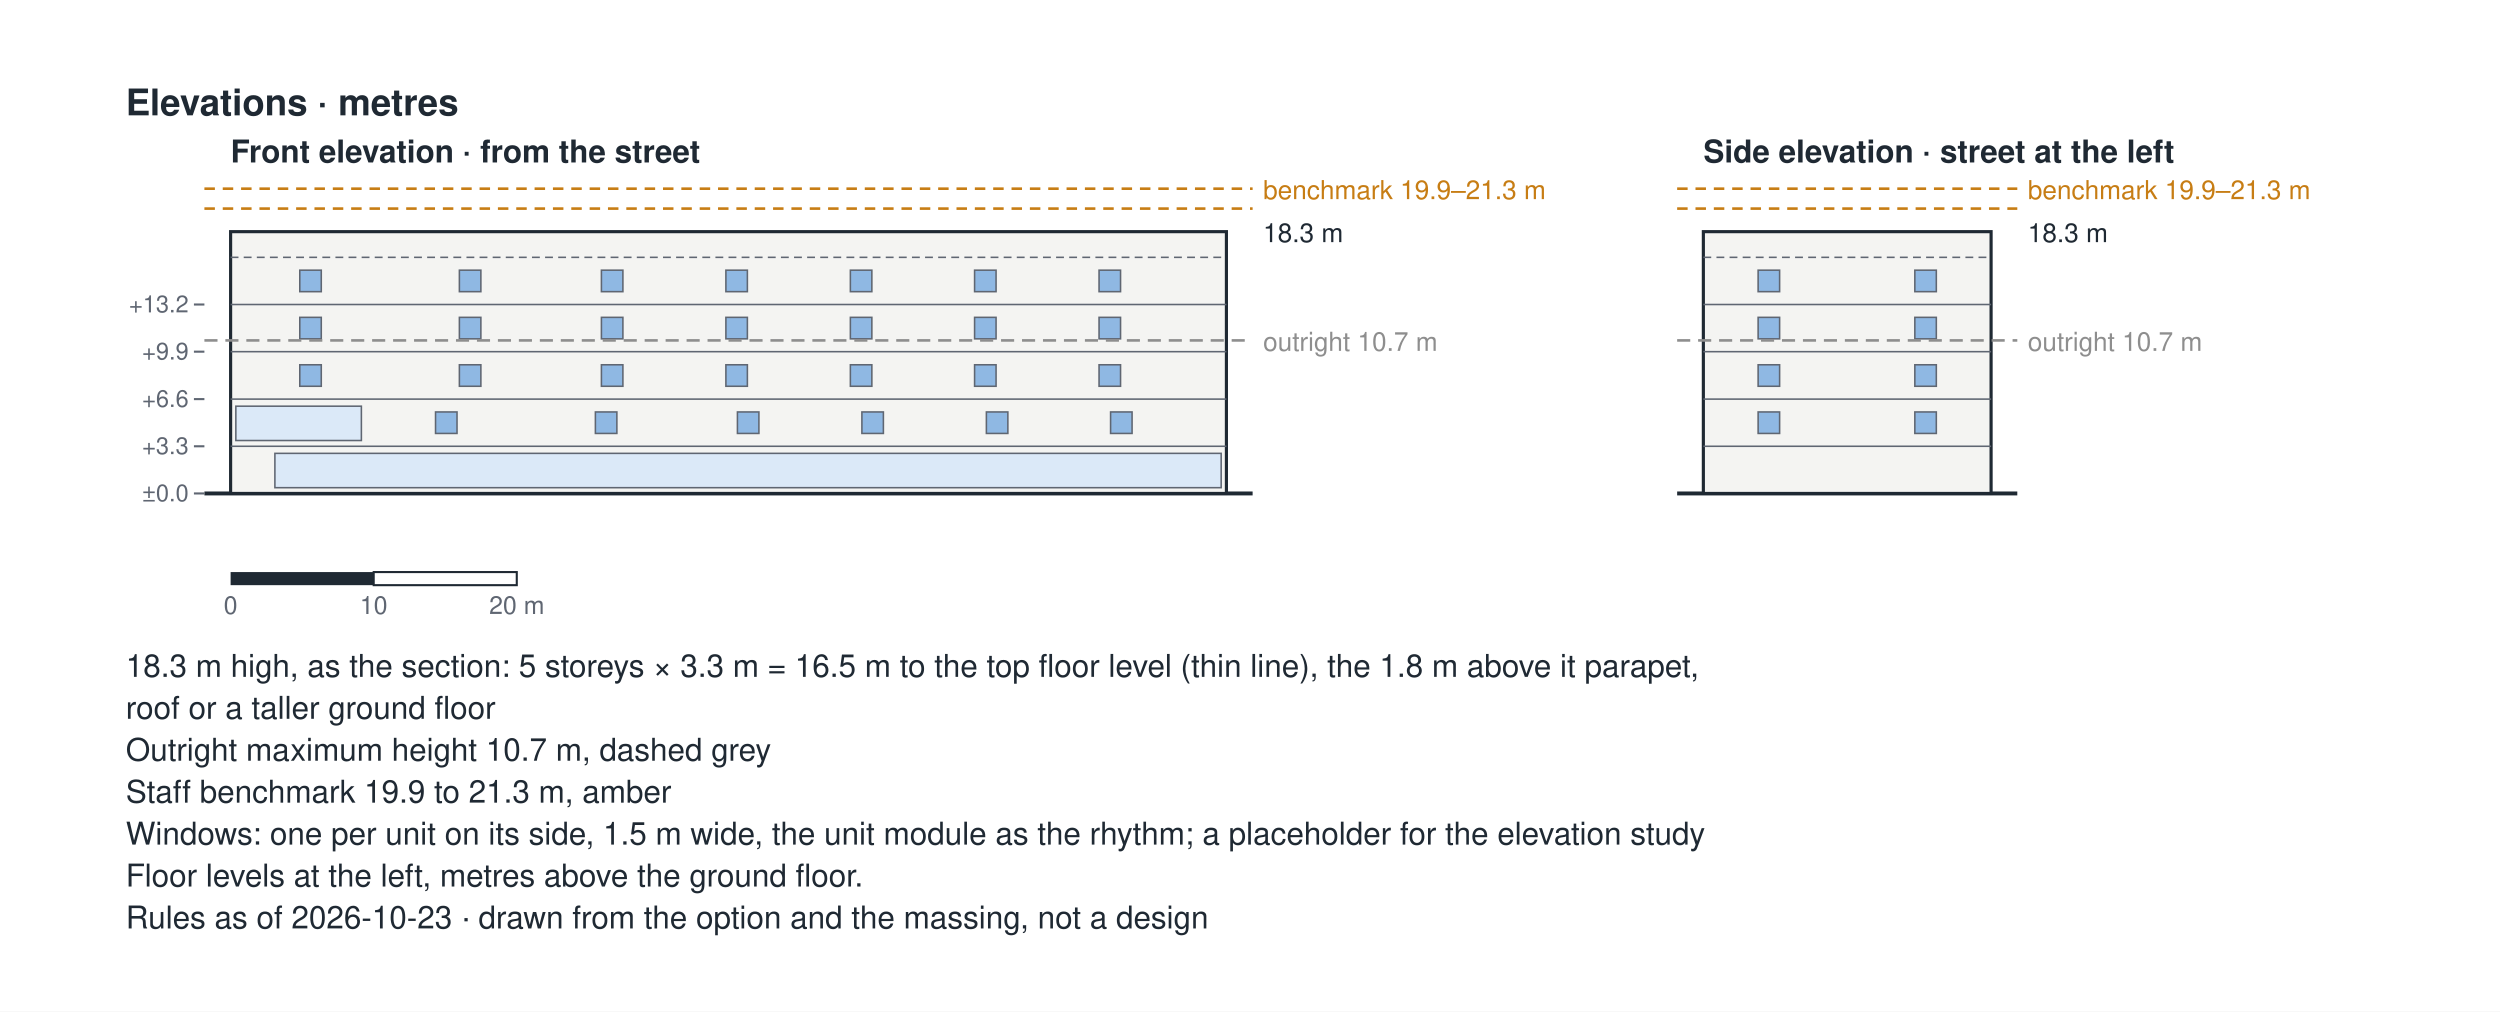
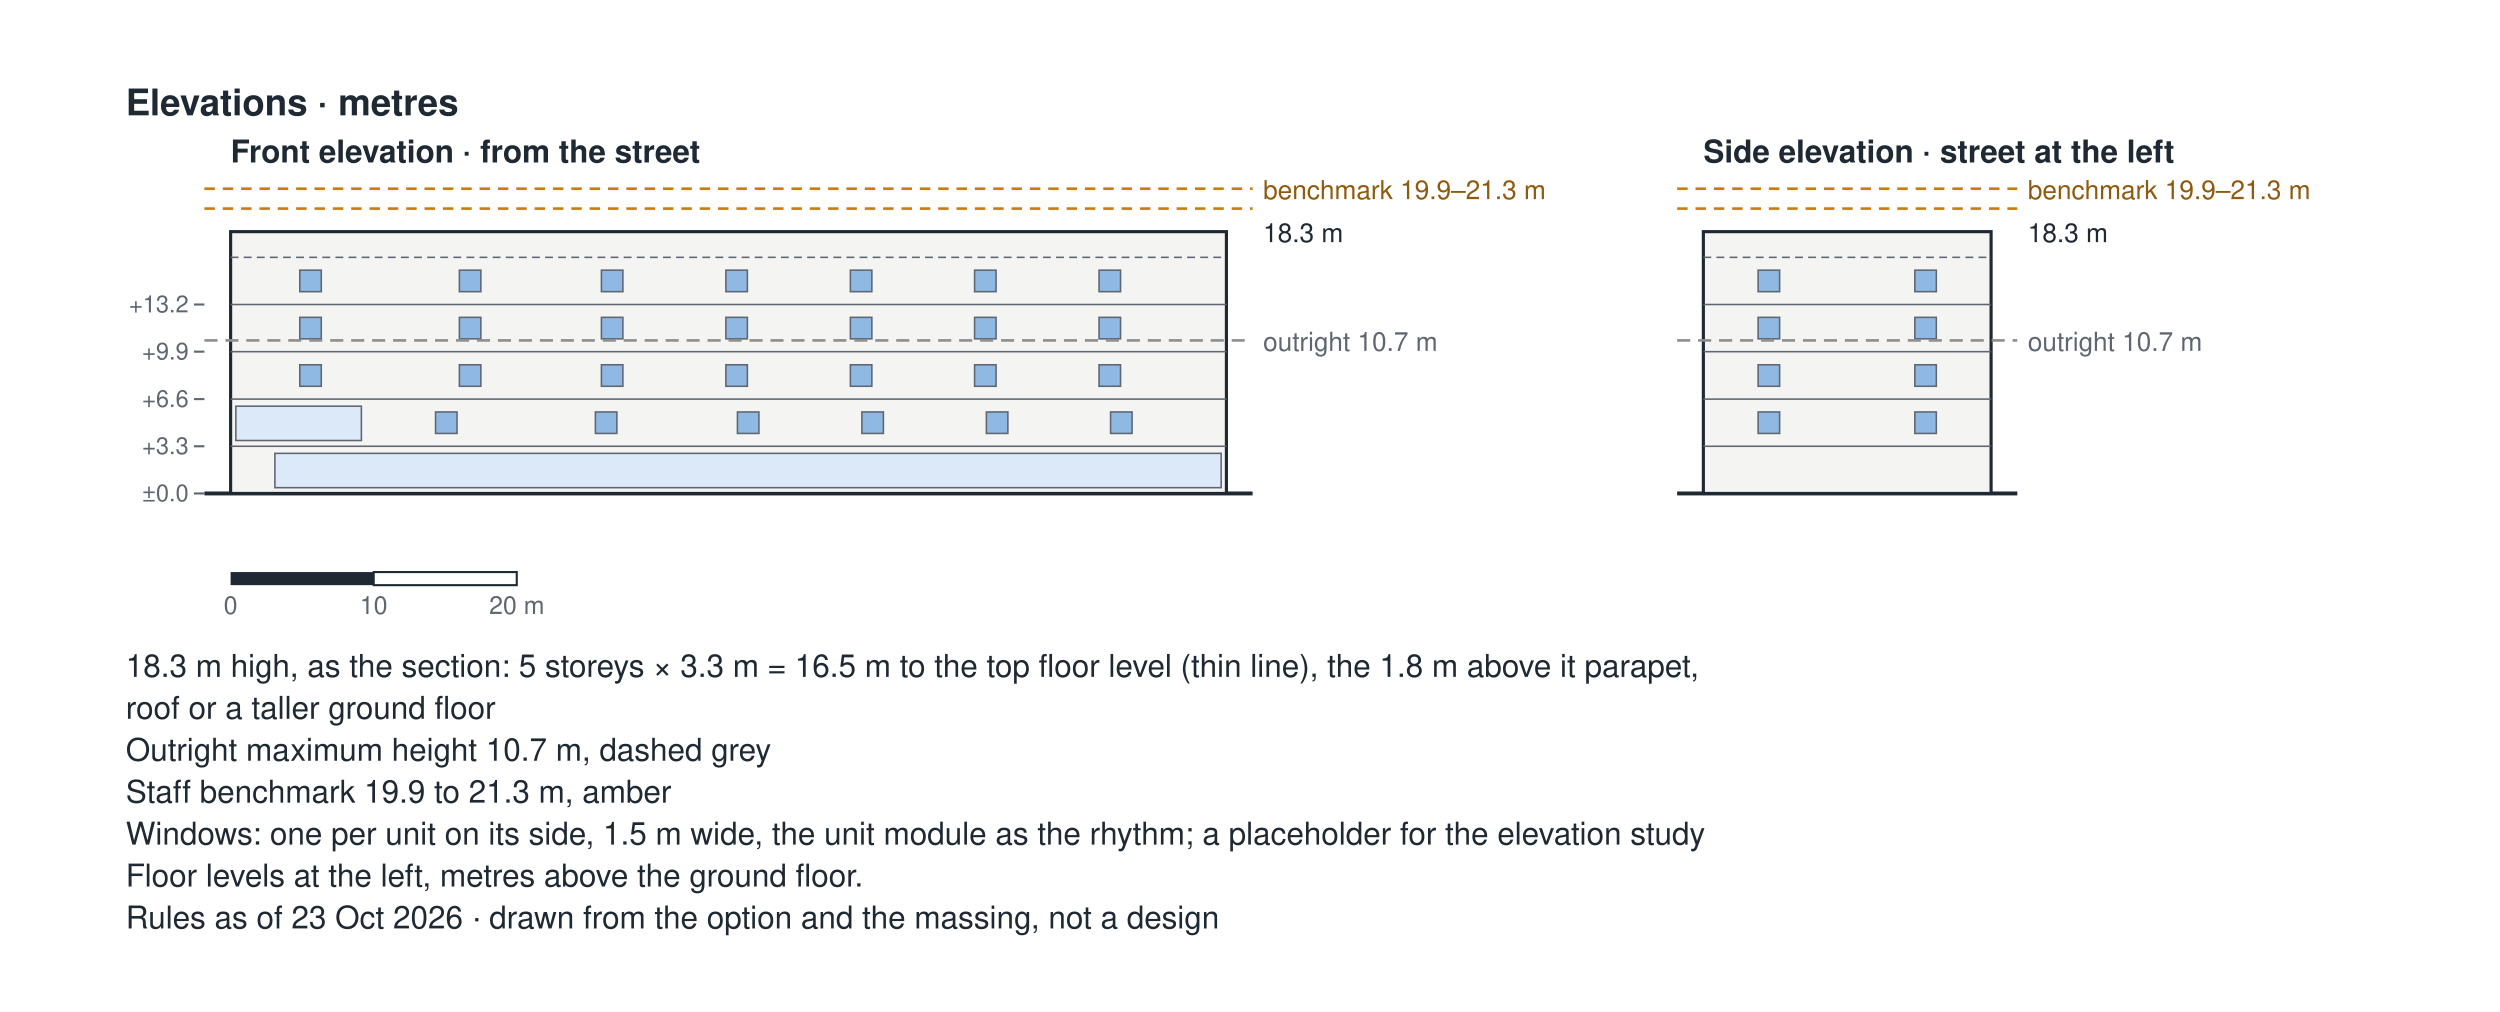
<svg xmlns="http://www.w3.org/2000/svg" width="954" height="386" viewBox="0 0 954 386" font-family="IBM Plex Sans, Helvetica, Arial, sans-serif" font-size="12" fill="#1f2933" role="img" aria-label="Preliminary elevations">
  <rect width="100%" height="100%" fill="#ffffff" />
  <text x="48" y="44" font-size="14" font-weight="600">Elevations · metres</text>
  <text x="88.0" y="62.0" font-size="12" font-weight="600">Front elevation · from the street</text>
  <line x1="78.0" y1="188.3" x2="478.0" y2="188.3" stroke="#1f2933" stroke-width="1.5" />
  <rect x="88.0" y="88.4" width="380.0" height="99.9" fill="#f4f4f2" stroke="#1f2933" stroke-width="1.2" />
  <line x1="88.0" y1="98.2" x2="468.0" y2="98.2" stroke="#5f6672" stroke-width="0.6" stroke-dasharray="3 2" />
  <rect x="104.9" y="173.0" width="361.1" height="13.1" fill="#dbe9f8" stroke="#5f6672" stroke-width="0.6" />
  <line x1="88.0" y1="170.3" x2="468.0" y2="170.3" stroke="#5f6672" stroke-width="0.6" />
  <rect x="90.0" y="155.0" width="47.9" height="13.1" fill="#dbe9f8" stroke="#5f6672" stroke-width="0.6" />
  <rect x="166.2" y="157.2" width="8.2" height="8.2" fill="#8fb8e3" stroke="#5f6672" stroke-width="0.6" />
  <rect x="227.2" y="157.2" width="8.2" height="8.2" fill="#8fb8e3" stroke="#5f6672" stroke-width="0.6" />
  <rect x="281.4" y="157.2" width="8.2" height="8.2" fill="#8fb8e3" stroke="#5f6672" stroke-width="0.6" />
  <rect x="328.9" y="157.2" width="8.2" height="8.2" fill="#8fb8e3" stroke="#5f6672" stroke-width="0.6" />
  <rect x="376.4" y="157.2" width="8.2" height="8.2" fill="#8fb8e3" stroke="#5f6672" stroke-width="0.6" />
  <rect x="423.8" y="157.2" width="8.2" height="8.2" fill="#8fb8e3" stroke="#5f6672" stroke-width="0.6" />
  <line x1="88.0" y1="152.3" x2="468.0" y2="152.3" stroke="#5f6672" stroke-width="0.6" />
  <rect x="114.4" y="139.2" width="8.2" height="8.2" fill="#8fb8e3" stroke="#5f6672" stroke-width="0.6" />
  <rect x="175.3" y="139.2" width="8.2" height="8.2" fill="#8fb8e3" stroke="#5f6672" stroke-width="0.6" />
  <rect x="229.5" y="139.2" width="8.2" height="8.2" fill="#8fb8e3" stroke="#5f6672" stroke-width="0.6" />
  <rect x="277.0" y="139.2" width="8.2" height="8.2" fill="#8fb8e3" stroke="#5f6672" stroke-width="0.6" />
  <rect x="324.5" y="139.2" width="8.2" height="8.2" fill="#8fb8e3" stroke="#5f6672" stroke-width="0.6" />
  <rect x="371.9" y="139.2" width="8.2" height="8.2" fill="#8fb8e3" stroke="#5f6672" stroke-width="0.6" />
  <rect x="419.4" y="139.2" width="8.2" height="8.2" fill="#8fb8e3" stroke="#5f6672" stroke-width="0.6" />
  <line x1="88.0" y1="134.2" x2="468.0" y2="134.2" stroke="#5f6672" stroke-width="0.6" />
  <rect x="114.4" y="121.1" width="8.2" height="8.2" fill="#8fb8e3" stroke="#5f6672" stroke-width="0.6" />
  <rect x="175.3" y="121.1" width="8.2" height="8.2" fill="#8fb8e3" stroke="#5f6672" stroke-width="0.6" />
  <rect x="229.5" y="121.1" width="8.2" height="8.2" fill="#8fb8e3" stroke="#5f6672" stroke-width="0.6" />
  <rect x="277.0" y="121.1" width="8.2" height="8.2" fill="#8fb8e3" stroke="#5f6672" stroke-width="0.6" />
  <rect x="324.5" y="121.1" width="8.2" height="8.2" fill="#8fb8e3" stroke="#5f6672" stroke-width="0.6" />
  <rect x="371.9" y="121.1" width="8.2" height="8.2" fill="#8fb8e3" stroke="#5f6672" stroke-width="0.6" />
  <rect x="419.4" y="121.1" width="8.2" height="8.2" fill="#8fb8e3" stroke="#5f6672" stroke-width="0.6" />
  <line x1="88.0" y1="116.2" x2="468.0" y2="116.2" stroke="#5f6672" stroke-width="0.6" />
  <rect x="114.4" y="103.1" width="8.2" height="8.2" fill="#8fb8e3" stroke="#5f6672" stroke-width="0.6" />
  <rect x="175.3" y="103.1" width="8.2" height="8.2" fill="#8fb8e3" stroke="#5f6672" stroke-width="0.6" />
  <rect x="229.5" y="103.1" width="8.2" height="8.2" fill="#8fb8e3" stroke="#5f6672" stroke-width="0.6" />
  <rect x="277.0" y="103.1" width="8.2" height="8.2" fill="#8fb8e3" stroke="#5f6672" stroke-width="0.6" />
  <rect x="324.5" y="103.1" width="8.2" height="8.2" fill="#8fb8e3" stroke="#5f6672" stroke-width="0.6" />
  <rect x="371.9" y="103.1" width="8.2" height="8.2" fill="#8fb8e3" stroke="#5f6672" stroke-width="0.6" />
  <rect x="419.4" y="103.1" width="8.2" height="8.2" fill="#8fb8e3" stroke="#5f6672" stroke-width="0.6" />
  <line x1="78.0" y1="129.9" x2="478.0" y2="129.9" stroke="#8e8e8e" stroke-width="1" stroke-dasharray="5 3" />
  <line x1="78.0" y1="79.6" x2="478.0" y2="79.6" stroke="#c77d14" stroke-width="1" stroke-dasharray="4 3" />
  <line x1="78.0" y1="72.0" x2="478.0" y2="72.0" stroke="#c77d14" stroke-width="1" stroke-dasharray="4 3" />
-   <text x="482.0" y="76.0" font-size="10" fill="#c77d14">benchmark 19.9–21.3 m</text>
+   <text x="482.0" y="76.0" font-size="10" fill="#8f5a0e">benchmark 19.9–21.3 m</text>
  <text x="482.0" y="92.4" font-size="10" fill="#1f2933">18.3 m</text>
-   <text x="482.0" y="133.9" font-size="10" fill="#8e8e8e">outright 10.7 m</text>
+   <text x="482.0" y="133.9" font-size="10" fill="#5f6672">outright 10.7 m</text>
  <text x="650.0" y="62.0" font-size="12" font-weight="600">Side elevation · street at the left</text>
  <line x1="640.0" y1="188.3" x2="769.8" y2="188.3" stroke="#1f2933" stroke-width="1.5" />
  <rect x="650.0" y="88.4" width="109.8" height="99.9" fill="#f4f4f2" stroke="#1f2933" stroke-width="1.2" />
  <line x1="650.0" y1="98.2" x2="759.8" y2="98.2" stroke="#5f6672" stroke-width="0.6" stroke-dasharray="3 2" />
  <line x1="650.0" y1="170.3" x2="759.8" y2="170.3" stroke="#5f6672" stroke-width="0.6" />
  <rect x="670.9" y="157.2" width="8.2" height="8.2" fill="#8fb8e3" stroke="#5f6672" stroke-width="0.6" />
  <rect x="730.7" y="157.2" width="8.2" height="8.2" fill="#8fb8e3" stroke="#5f6672" stroke-width="0.6" />
  <line x1="650.0" y1="152.3" x2="759.8" y2="152.3" stroke="#5f6672" stroke-width="0.6" />
  <rect x="670.9" y="139.2" width="8.2" height="8.2" fill="#8fb8e3" stroke="#5f6672" stroke-width="0.6" />
  <rect x="730.7" y="139.2" width="8.2" height="8.2" fill="#8fb8e3" stroke="#5f6672" stroke-width="0.6" />
  <line x1="650.0" y1="134.2" x2="759.8" y2="134.2" stroke="#5f6672" stroke-width="0.6" />
  <rect x="670.9" y="121.1" width="8.2" height="8.2" fill="#8fb8e3" stroke="#5f6672" stroke-width="0.6" />
  <rect x="730.7" y="121.1" width="8.2" height="8.2" fill="#8fb8e3" stroke="#5f6672" stroke-width="0.6" />
  <line x1="650.0" y1="116.2" x2="759.8" y2="116.2" stroke="#5f6672" stroke-width="0.6" />
  <rect x="670.9" y="103.1" width="8.2" height="8.2" fill="#8fb8e3" stroke="#5f6672" stroke-width="0.6" />
  <rect x="730.7" y="103.1" width="8.2" height="8.2" fill="#8fb8e3" stroke="#5f6672" stroke-width="0.6" />
  <line x1="640.0" y1="129.9" x2="769.8" y2="129.9" stroke="#8e8e8e" stroke-width="1" stroke-dasharray="5 3" />
  <line x1="640.0" y1="79.6" x2="769.8" y2="79.6" stroke="#c77d14" stroke-width="1" stroke-dasharray="4 3" />
  <line x1="640.0" y1="72.0" x2="769.8" y2="72.0" stroke="#c77d14" stroke-width="1" stroke-dasharray="4 3" />
-   <text x="773.8" y="76.0" font-size="10" fill="#c77d14">benchmark 19.9–21.3 m</text>
+   <text x="773.8" y="76.0" font-size="10" fill="#8f5a0e">benchmark 19.9–21.3 m</text>
  <text x="773.8" y="92.4" font-size="10" fill="#1f2933">18.3 m</text>
-   <text x="773.8" y="133.9" font-size="10" fill="#8e8e8e">outright 10.7 m</text>
+   <text x="773.8" y="133.9" font-size="10" fill="#5f6672">outright 10.7 m</text>
  <line x1="74.0" y1="188.3" x2="78.0" y2="188.3" stroke="#5f6672" stroke-width="0.8" />
  <text x="72.0" y="191.3" font-size="9" text-anchor="end" fill="#5f6672">±0.0</text>
  <line x1="74.0" y1="170.3" x2="78.0" y2="170.3" stroke="#5f6672" stroke-width="0.8" />
  <text x="72.0" y="173.3" font-size="9" text-anchor="end" fill="#5f6672">+3.3</text>
  <line x1="74.0" y1="152.3" x2="78.0" y2="152.3" stroke="#5f6672" stroke-width="0.8" />
  <text x="72.0" y="155.3" font-size="9" text-anchor="end" fill="#5f6672">+6.6</text>
  <line x1="74.0" y1="134.2" x2="78.0" y2="134.2" stroke="#5f6672" stroke-width="0.8" />
  <text x="72.0" y="137.2" font-size="9" text-anchor="end" fill="#5f6672">+9.9</text>
  <line x1="74.0" y1="116.2" x2="78.0" y2="116.2" stroke="#5f6672" stroke-width="0.8" />
  <text x="72.0" y="119.2" font-size="9" text-anchor="end" fill="#5f6672">+13.2</text>
  <rect x="88.0" y="218.3" width="54.6" height="5" fill="#1f2933" />
  <rect x="142.6" y="218.3" width="54.6" height="5" fill="#ffffff" stroke="#1f2933" stroke-width="0.8" />
  <text x="88.0" y="234.3" font-size="9.5" text-anchor="middle" fill="#5f6672">0</text>
  <text x="142.6" y="234.3" font-size="9.5" text-anchor="middle" fill="#5f6672">10</text>
  <text x="197.2" y="234.3" font-size="9.5" text-anchor="middle" fill="#5f6672">20 m</text>
  <text x="48.0" y="258.3" font-size="12" fill="#1f2933">18.3 m high, as the section: 5 storeys × 3.3 m = 16.5 m to the top floor level (thin line), the 1.8 m above it parapet,</text>
  <text x="48.0" y="274.3" font-size="12" fill="#1f2933">roof or a taller ground floor</text>
  <text x="48.0" y="290.3" font-size="12" fill="#1f2933">Outright maximum height 10.7 m, dashed grey</text>
  <text x="48.0" y="306.3" font-size="12" fill="#1f2933">Staff benchmark 19.9 to 21.3 m, amber</text>
  <text x="48.0" y="322.3" font-size="12" fill="#1f2933">Windows: one per unit on its side, 1.5 m wide, the unit module as the rhythm; a placeholder for the elevation study</text>
  <text x="48.0" y="338.3" font-size="12" fill="#1f2933">Floor levels at the left, metres above the ground floor.</text>
-   <text x="48.0" y="354.3" font-size="12" fill="#1f2933">Rules as of 2026-10-23 · drawn from the option and the massing, not a design</text>
+   <text x="48.0" y="354.3" font-size="12" fill="#1f2933">Rules as of 23 Oct 2026 · drawn from the option and the massing, not a design</text>
</svg>
